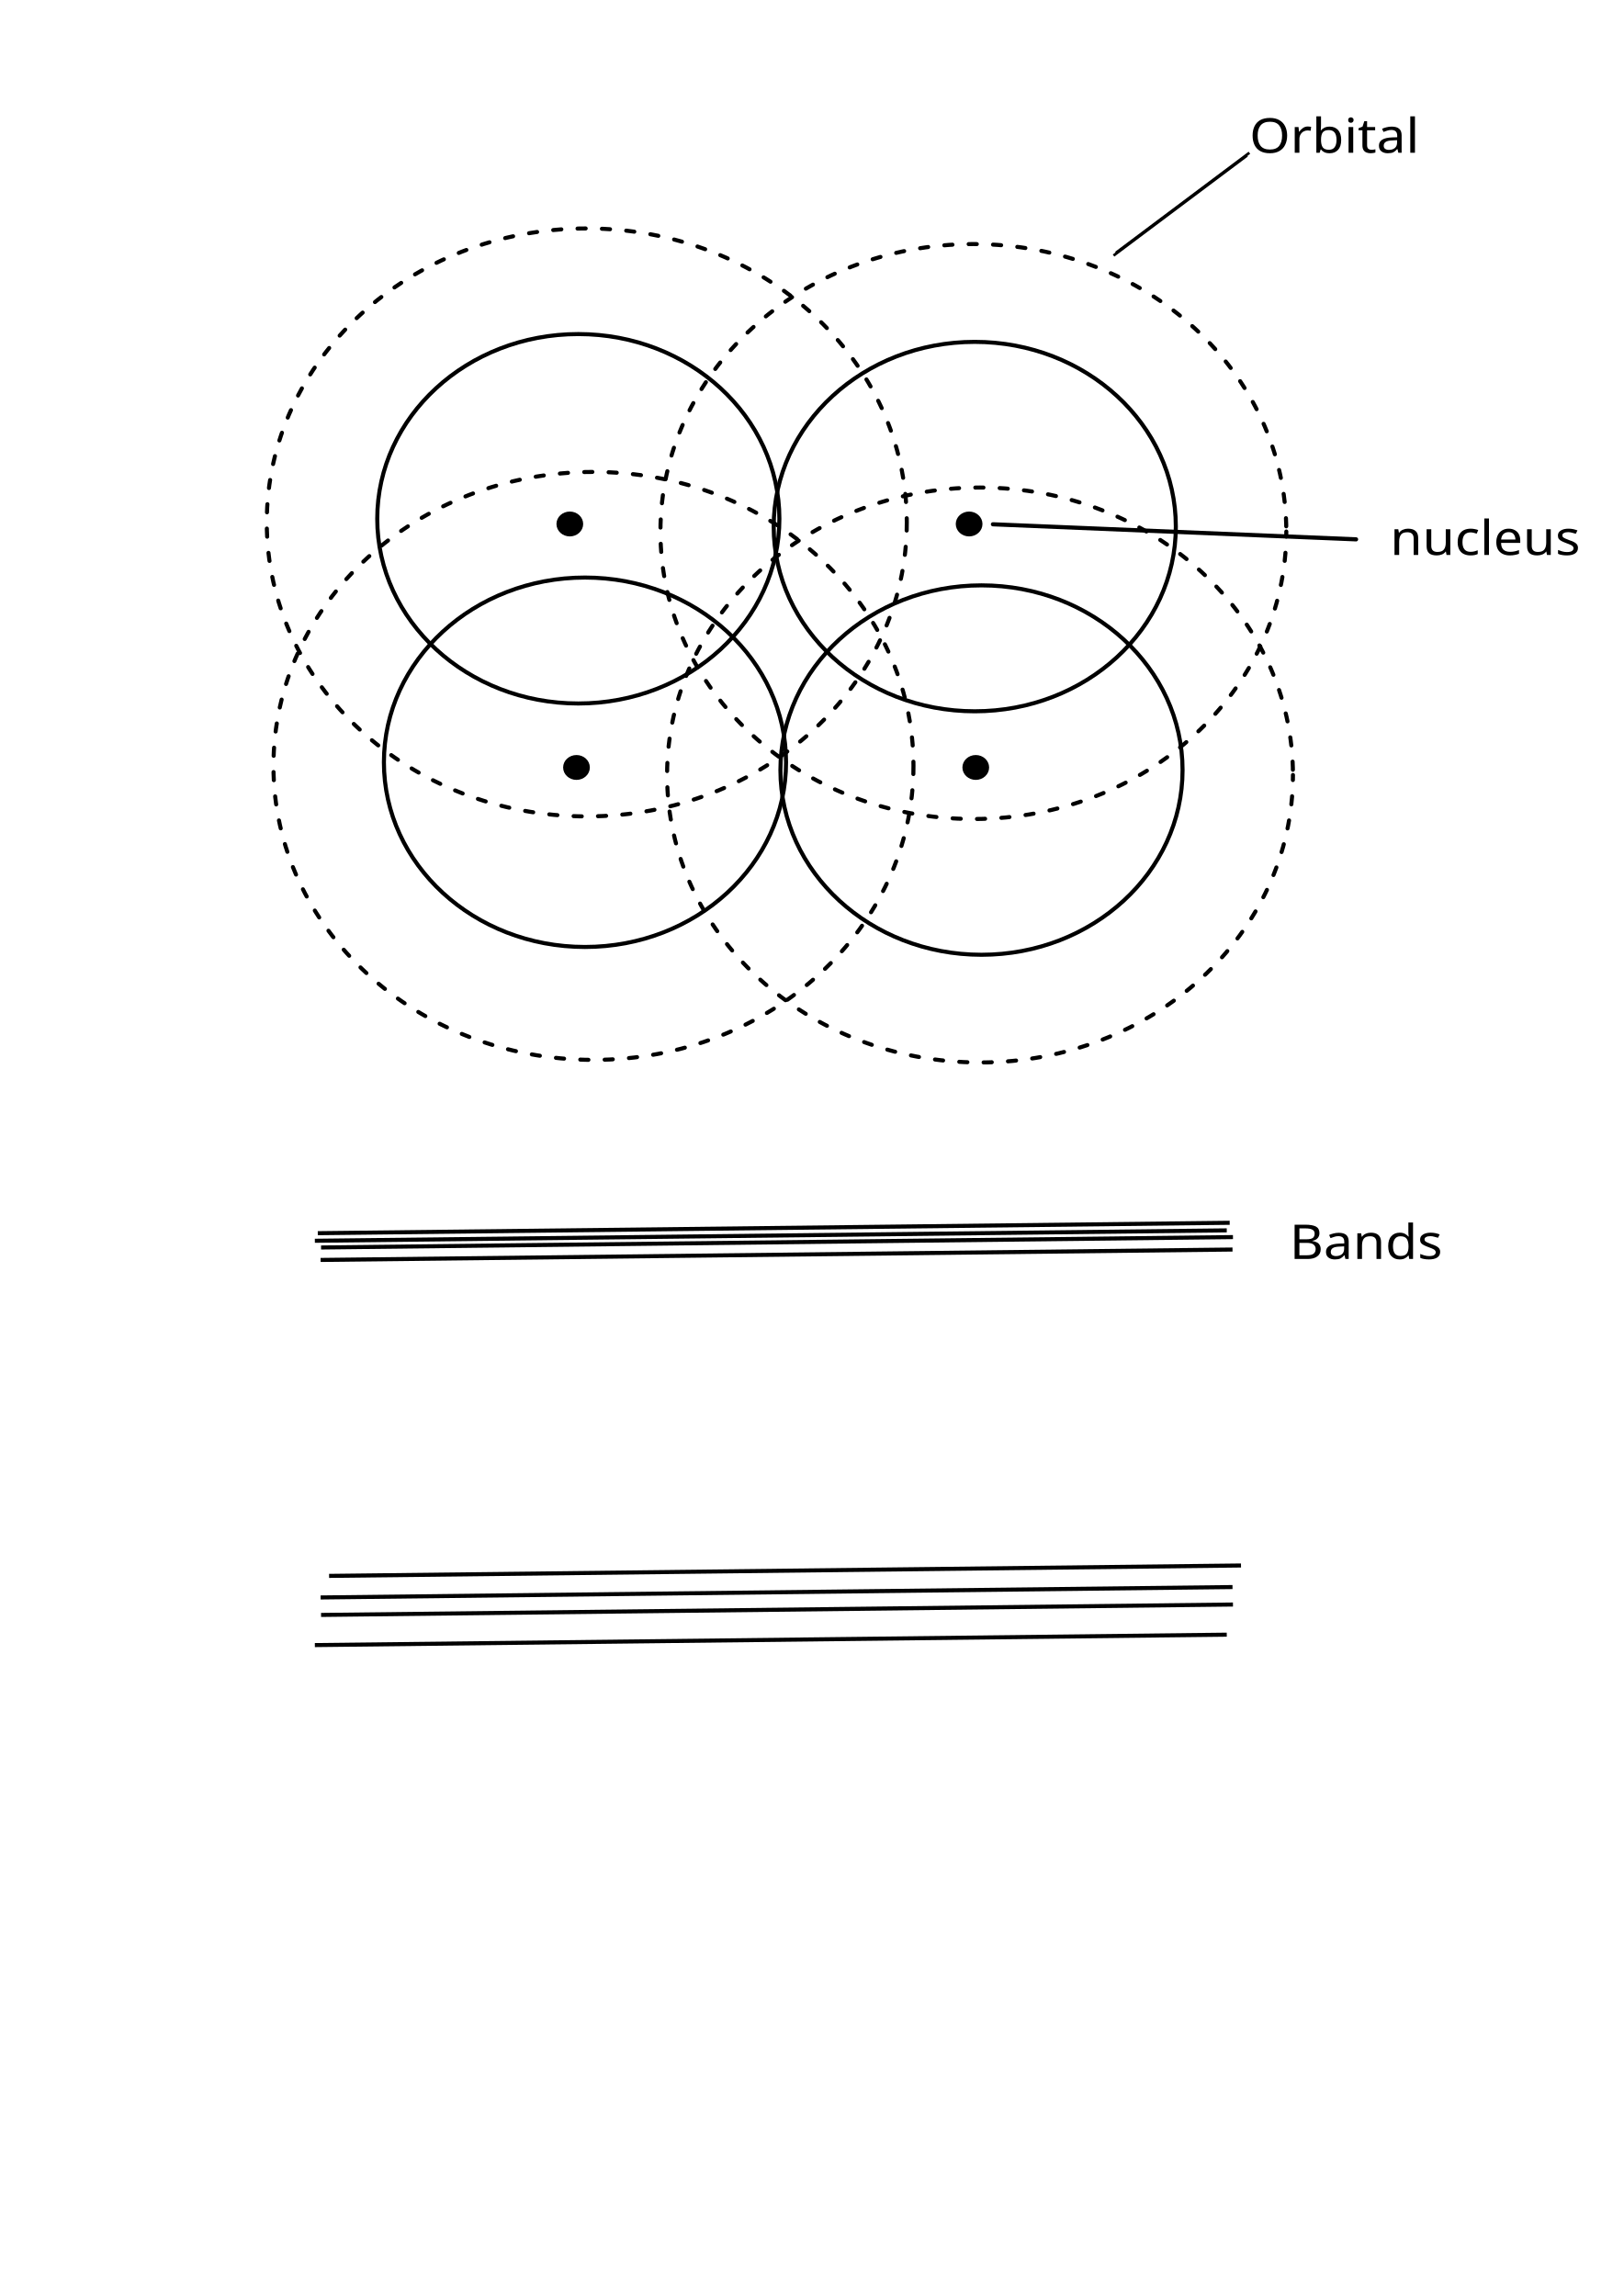
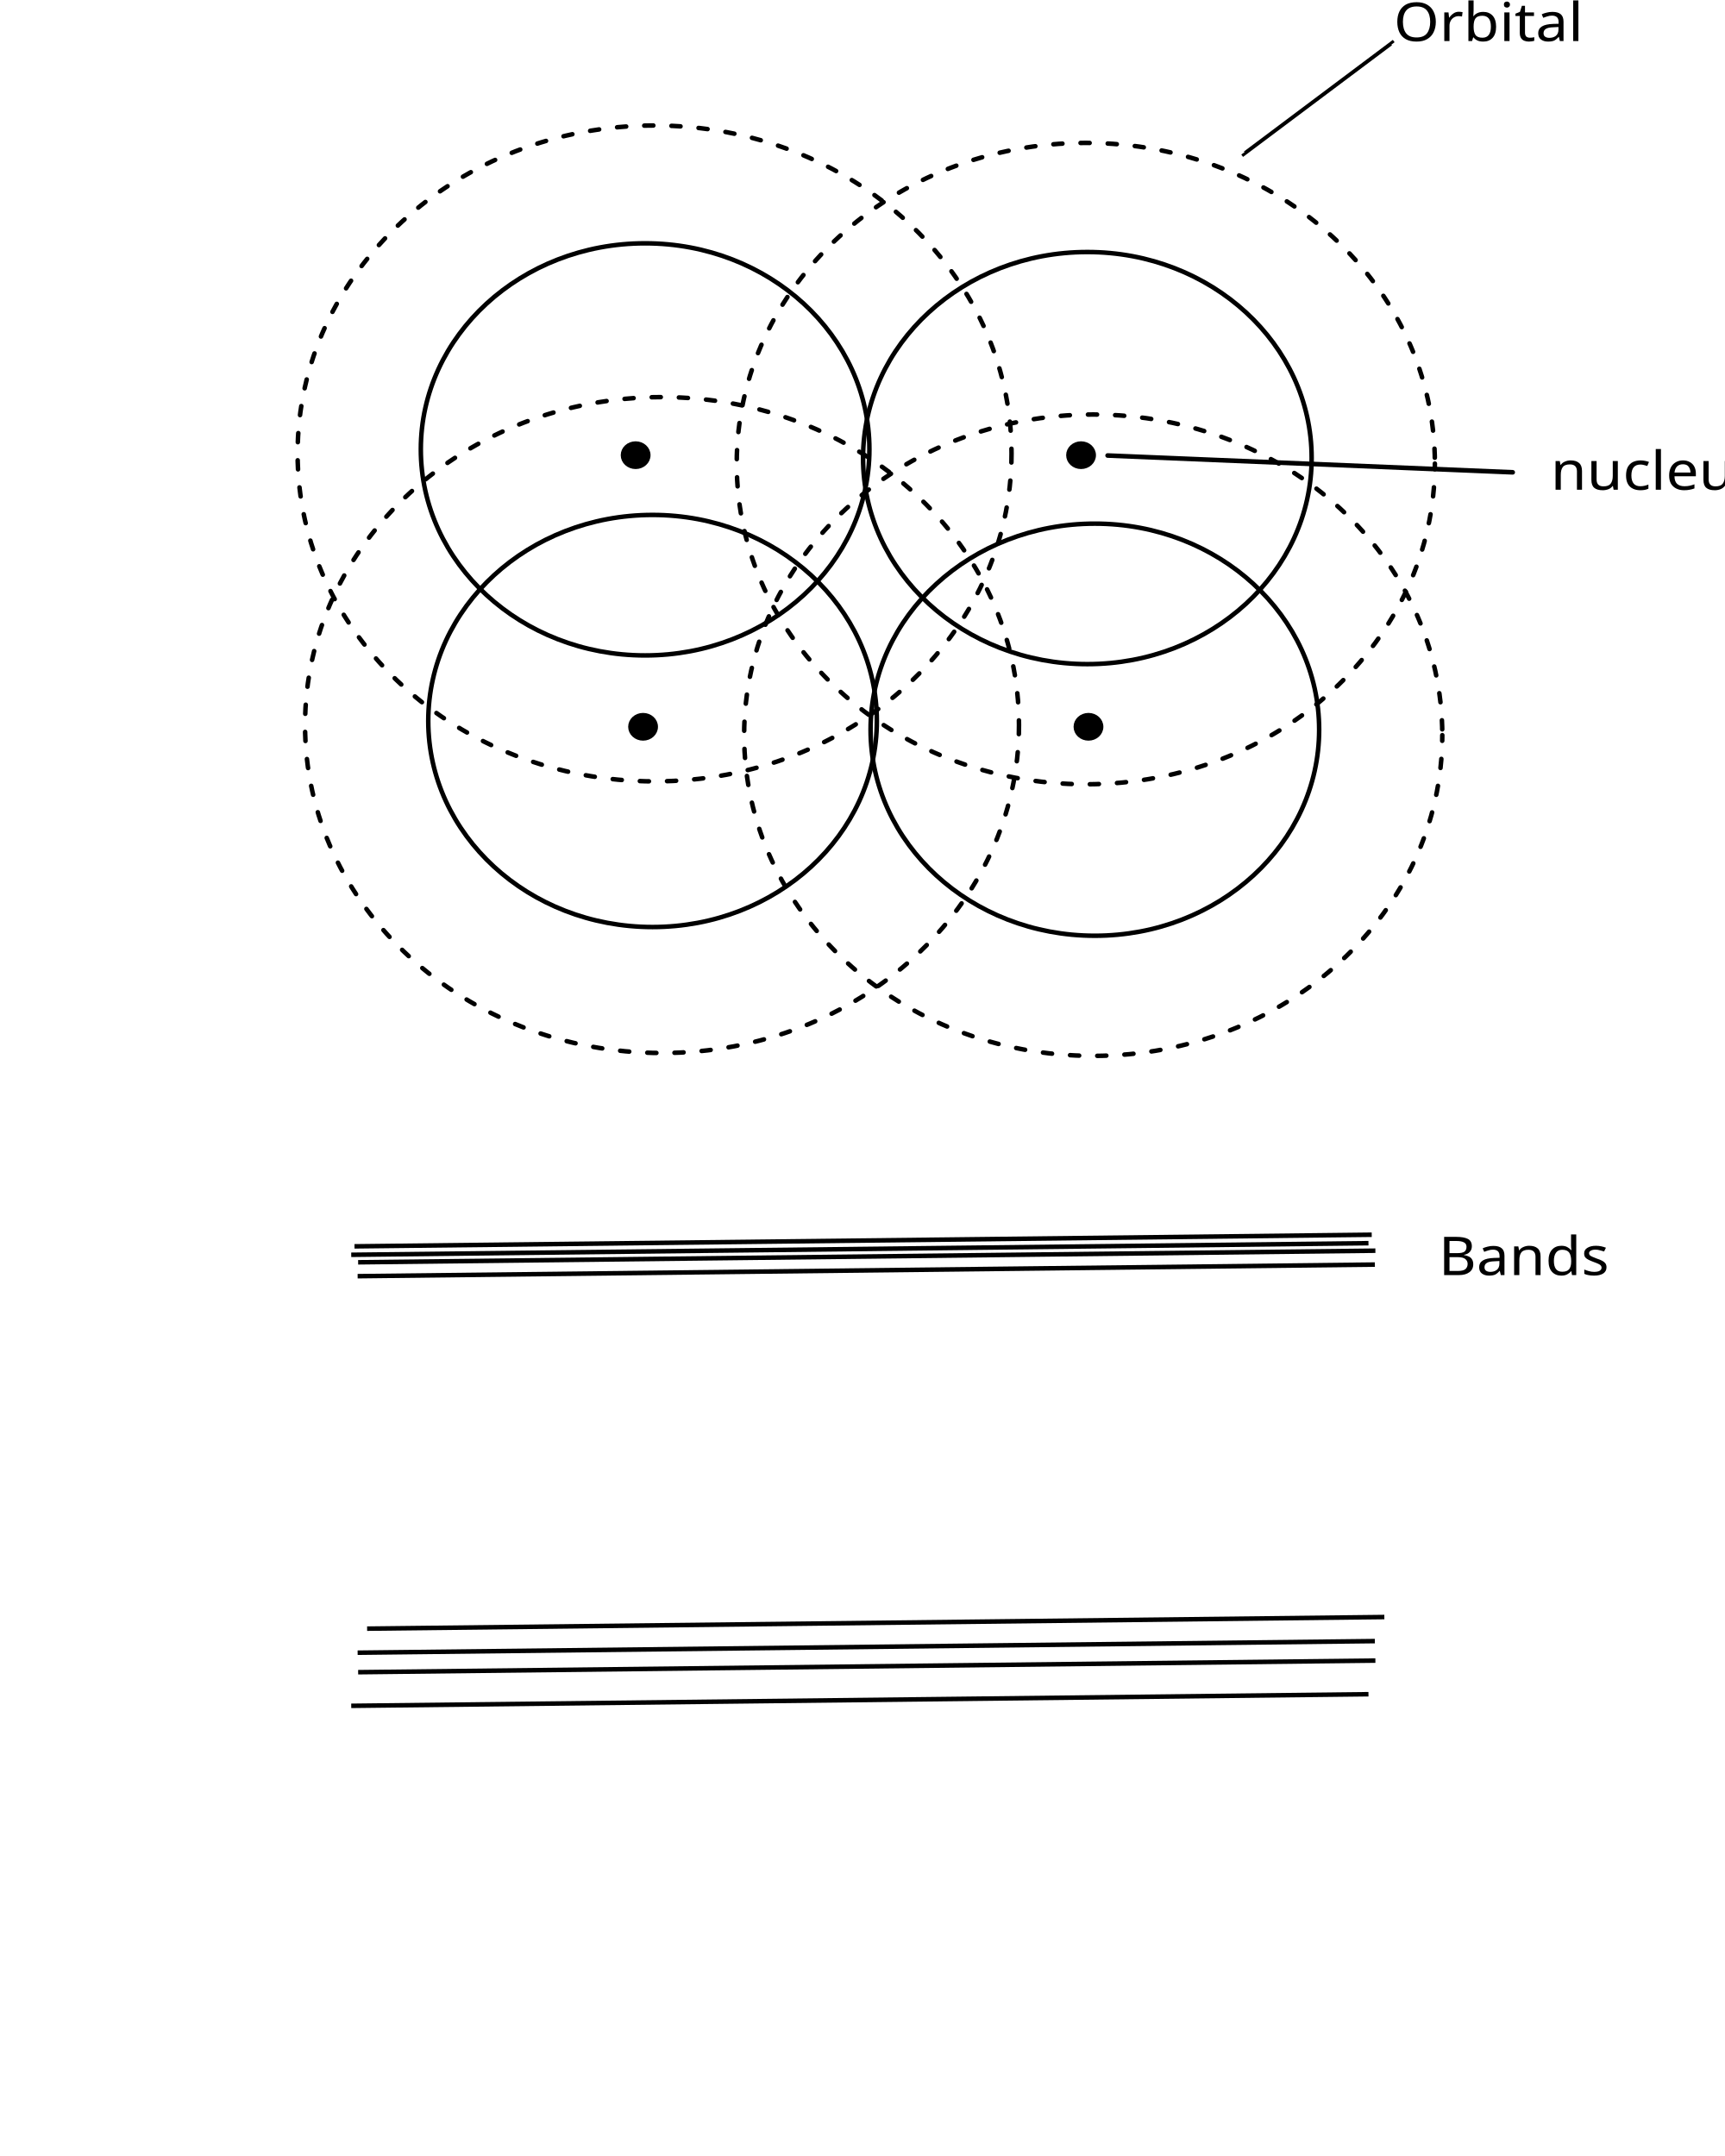
- <svg xmlns="http://www.w3.org/2000/svg" width="210" height="297" viewBox="0 0 210 297">
+ <svg xmlns="http://www.w3.org/2000/svg" width="400" height="500" viewBox="0 90 200 100">
  <style>
        .B{stroke-linejoin:bevel}.C{stroke-width:.525}.D{stroke:#000}.E{stroke-linecap:round}.F{font-size:6.488px}.G{word-spacing:0}.H{stroke-dashoffset:.4}.I{fill-rule:evenodd}.J{stroke-width:.341}
    </style>
  <g fill="none" class="D C">
    <g stroke-dasharray="1.051, 2.102" class="B E">
      <ellipse cx="75.892" cy="67.578" rx="41.388" ry="38.027" />
      <ellipse cx="125.89" cy="68.756" class="H" rx="40.473" ry="37.186" />
    </g>
    <ellipse cx="74.796" cy="67.107" class="B" rx="26.005" ry="23.893" />
    <ellipse cx="126.07" cy="68.116" class="B" rx="26.005" ry="23.893" />
    <path d="M41.1 159.52l117.94-1.346M41.465 162.98l117.94-1.346M42.564 203.85l117.94-1.346m-119.04 4.136l117.94-1.346" />
  </g>
  <g class="B I C D">
    <ellipse cx="73.697" cy="67.78" rx="1.465" ry="1.346" />
    <ellipse cx="125.34" cy="67.78" rx="1.465" ry="1.346" />
  </g>
  <text x="159.863" y="169.897" class="F G" font-family="sans-serif" letter-spacing="0" transform="scale(1.0433 .95854)" xml:space="preserve">
    <tspan x="159.863" y="169.897">Bands</tspan>
  </text>
  <path fill="none" marker-start="url(#A)" d="M144.33 32.7l17.26-12.94" class="D J" />
  <text x="154.892" y="20.614" class="F G" font-family="'Bitstream Charter'" letter-spacing="0" transform="scale(1.0433 .95854)" xml:space="preserve">
    <tspan x="154.892" y="20.614">Orbital</tspan>
  </text>
  <g fill="none" class="D">
    <path marker-start="url(#B)" d="M144.02 33.057l17.262-12.94" class="J" />
    <path stroke-width=".537" marker-start="url(#C)" d="M128.42 67.82l46.965 1.947" class="B E" />
  </g>
  <text x="172.326" y="74.892" class="F G" font-family="'Courier 10 Pitch'" letter-spacing="0" transform="scale(1.0433 .95854)" xml:space="preserve">
    <tspan x="172.326" y="74.892">nucleus</tspan>
  </text>
  <g fill="none" class="C D">
    <path d="M41.524 161.37l117.94-1.346m-118.742.476l117.94-1.346M41.524 208.9l117.94-1.346M40.722 212.8l117.94-1.346" />
    <g stroke-dasharray="1.051, 2.102" class="B E">
      <ellipse cx="76.755" cy="99.074" rx="41.388" ry="38.027" />
      <ellipse cx="126.75" cy="100.25" class="H" rx="40.473" ry="37.186" />
    </g>
    <ellipse cx="75.658" cy="98.602" class="B" rx="26.005" ry="23.893" />
    <ellipse cx="126.94" cy="99.612" class="B" rx="26.005" ry="23.893" />
  </g>
  <g class="I B C D">
    <ellipse cx="74.559" cy="99.275" rx="1.465" ry="1.346" />
    <ellipse cx="126.2" cy="99.275" rx="1.465" ry="1.346" />
  </g>
</svg>
